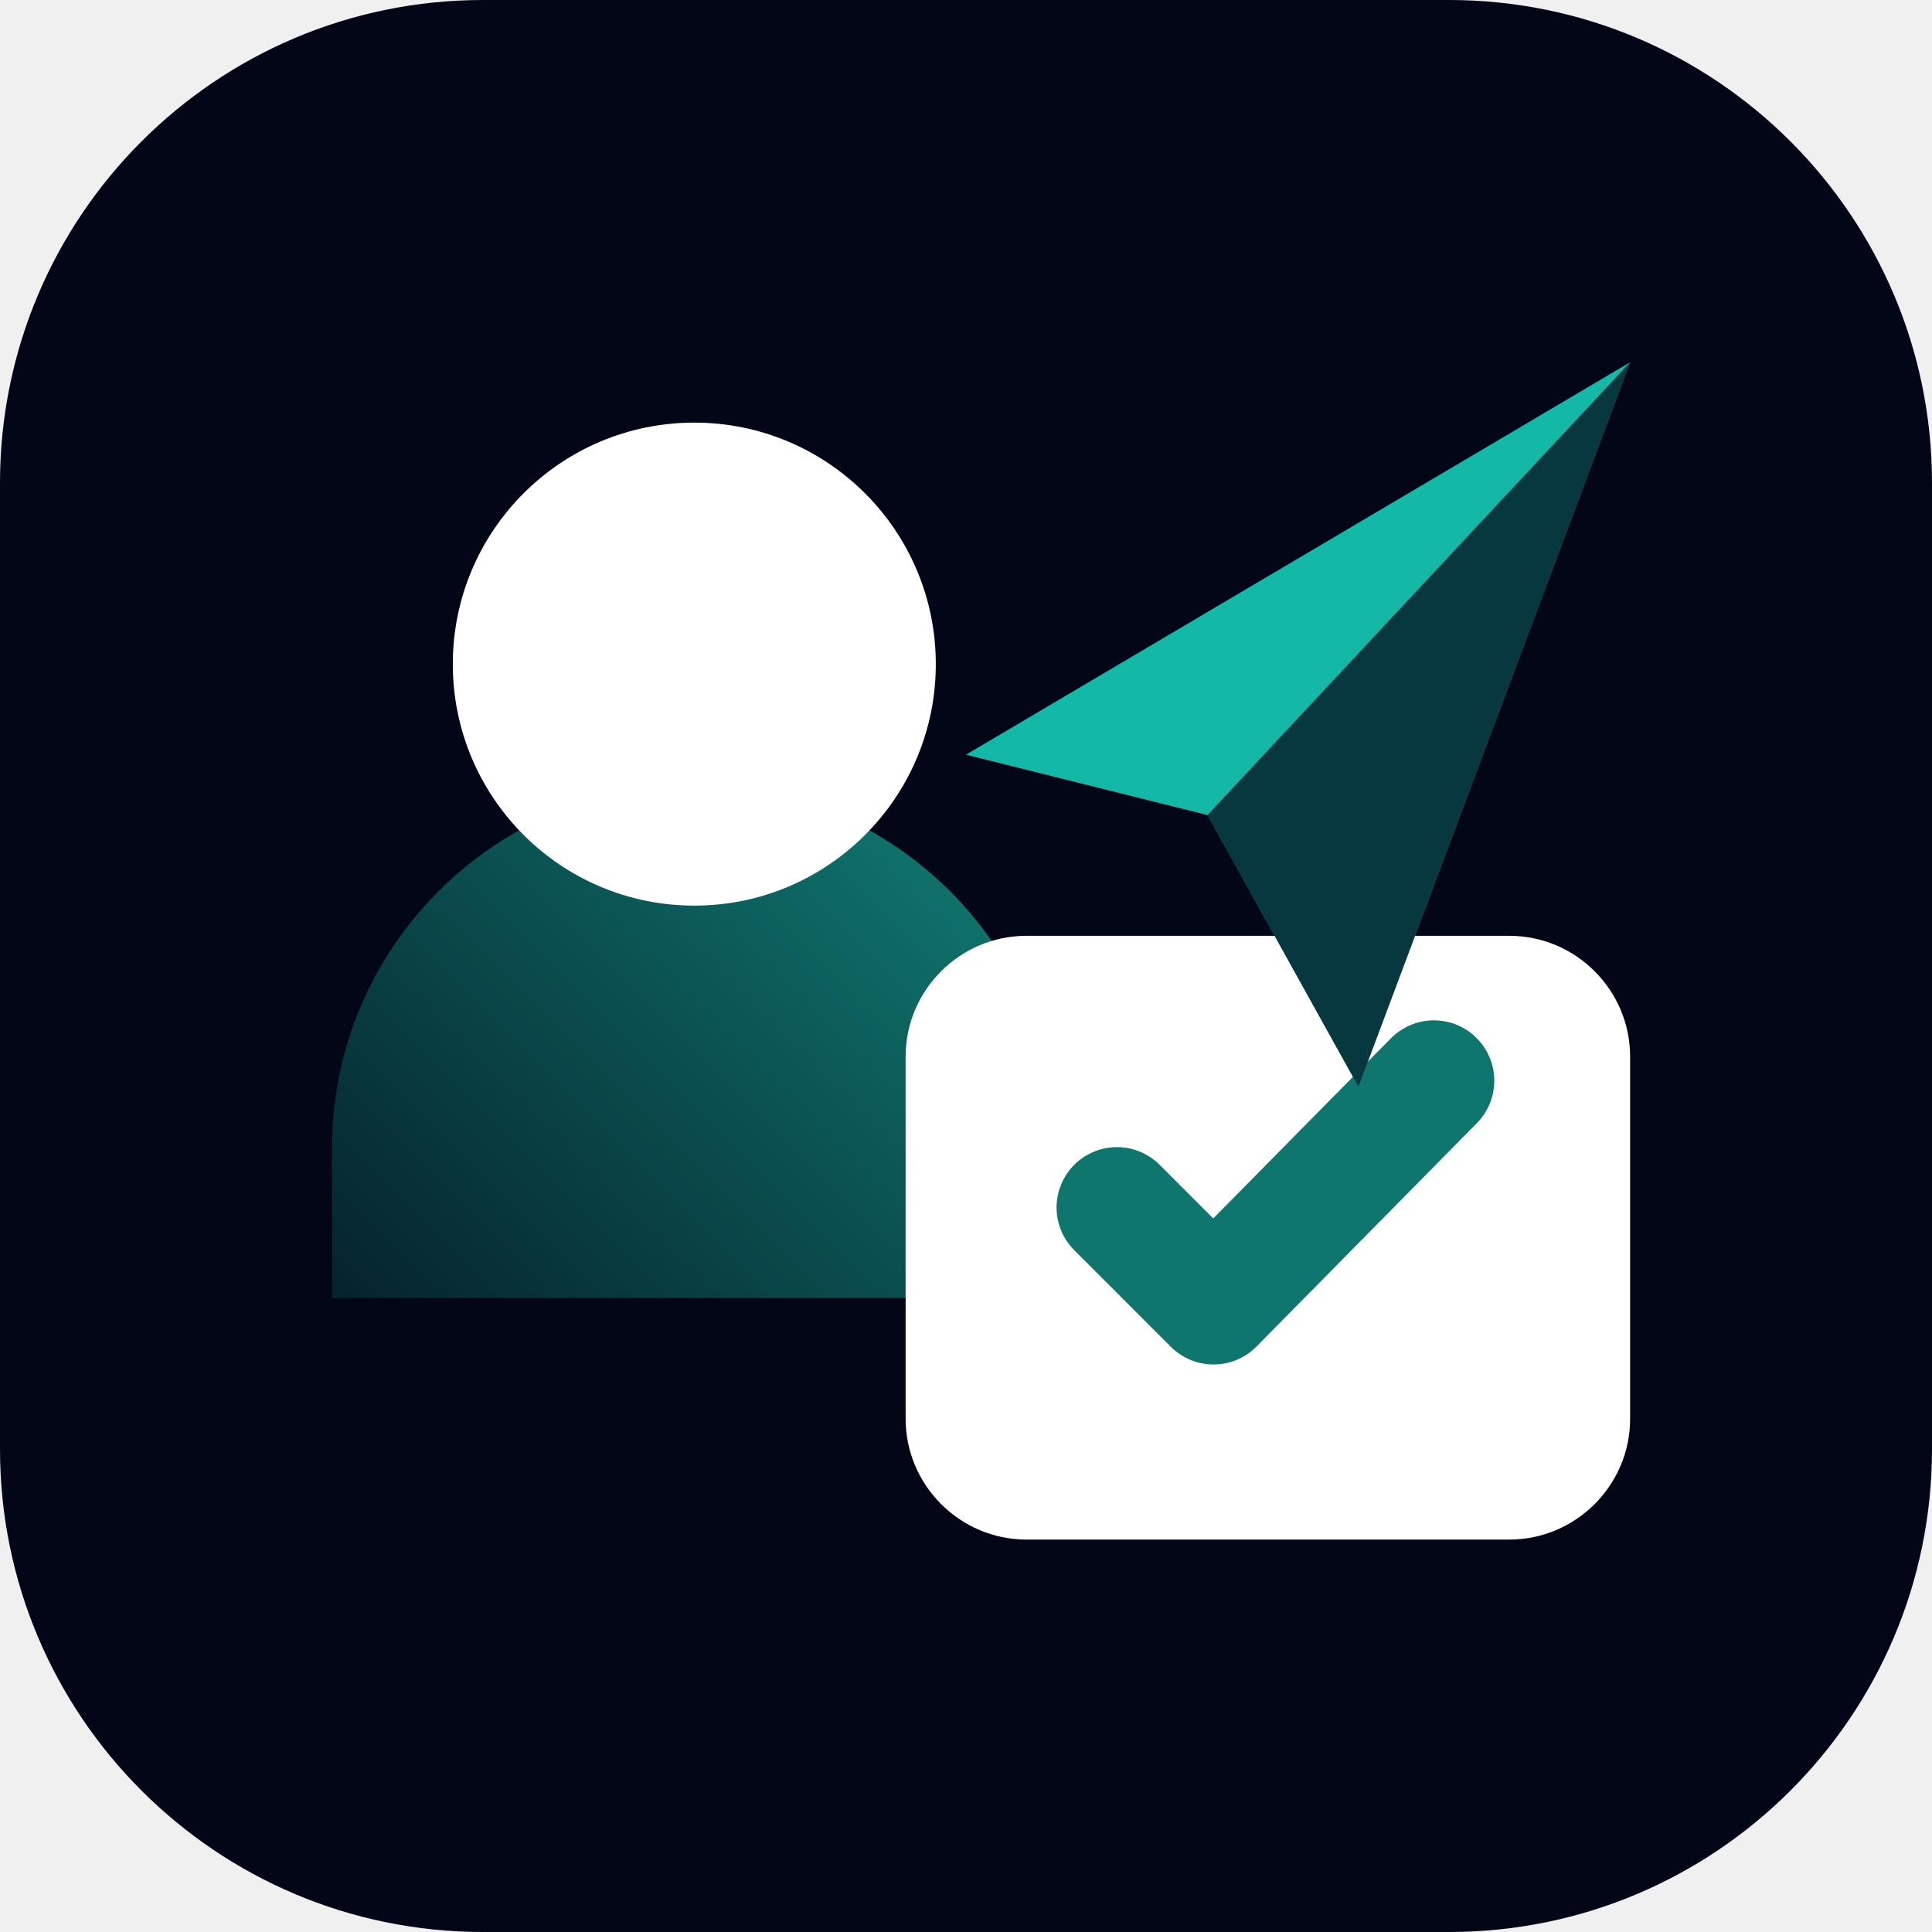
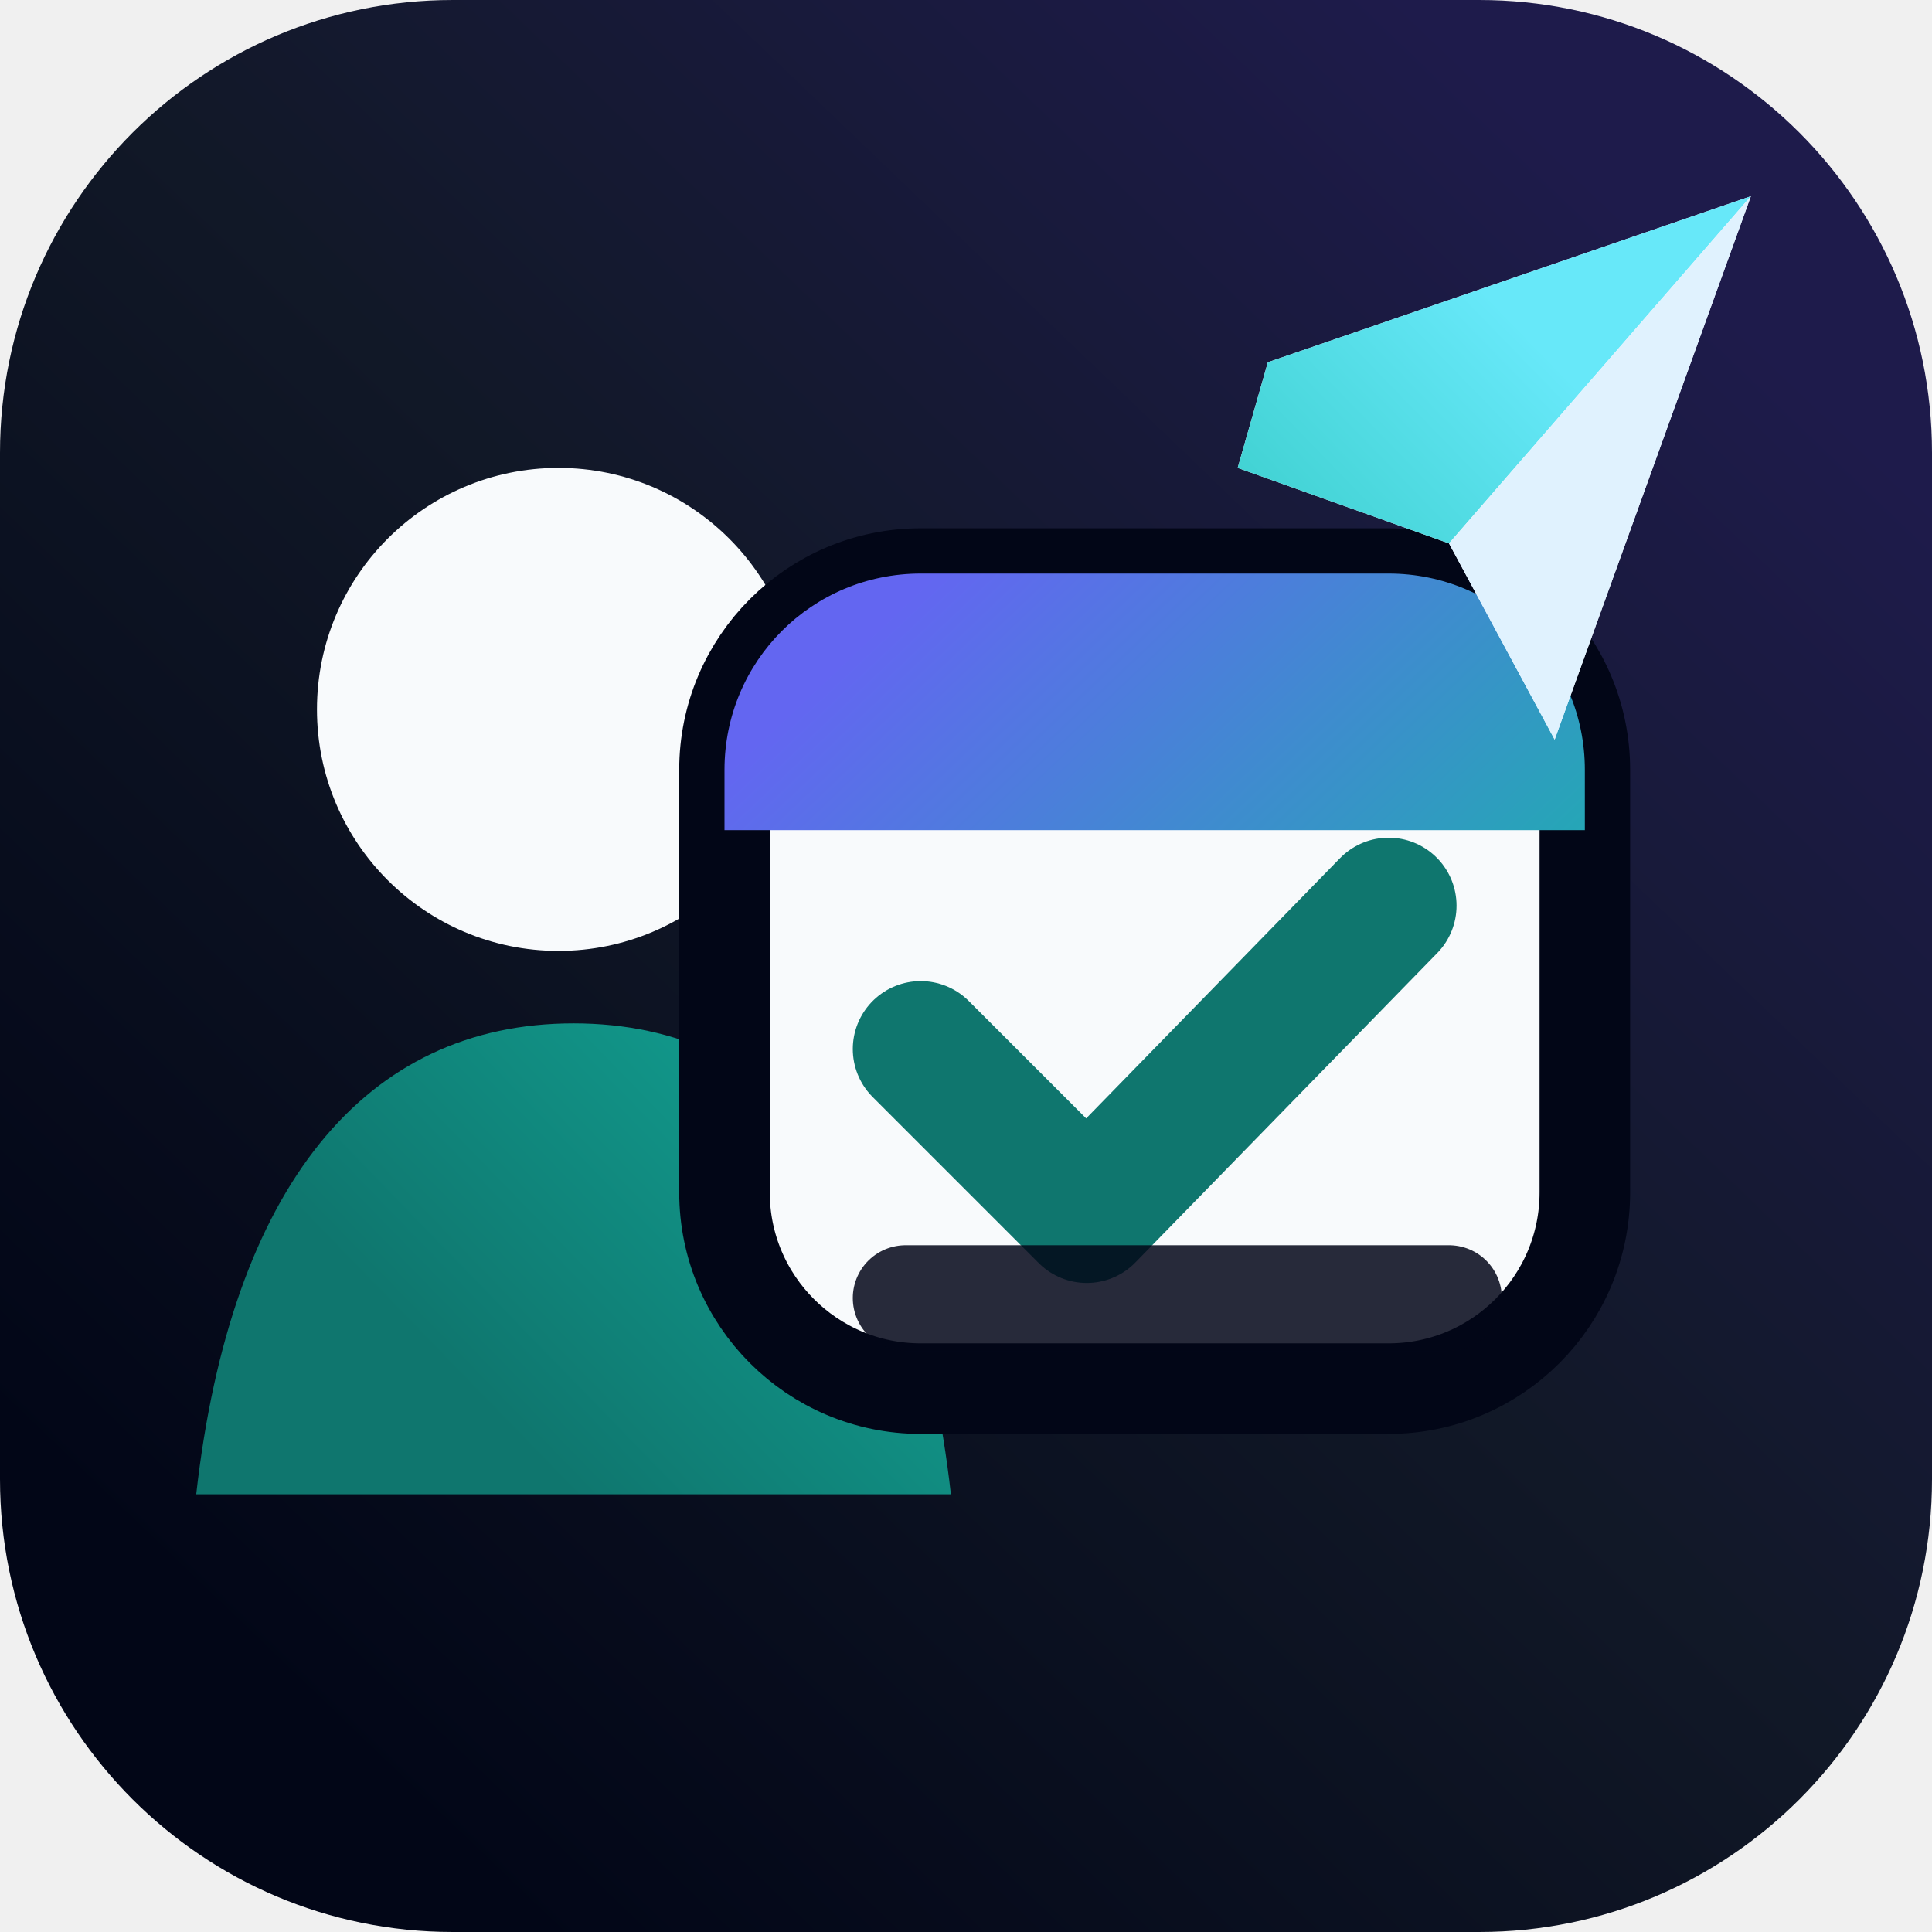
- <svg xmlns="http://www.w3.org/2000/svg" viewBox="0 0 64 64">
+ <svg xmlns="http://www.w3.org/2000/svg" viewBox="0 0 128 128" role="img" aria-label="ProfilePilot Kit mark">
  <defs>
-     <linearGradient id="g" x1="10" y1="54" x2="54" y2="10" gradientUnits="userSpaceOnUse">
+     <linearGradient id="bg" x1="18" y1="112" x2="110" y2="16" gradientUnits="userSpaceOnUse">
      <stop offset="0" stop-color="#020617" />
-       <stop offset="0.55" stop-color="#0f766e" />
+       <stop offset="0.52" stop-color="#111827" />
+       <stop offset="1" stop-color="#1e1b4b" />
+     </linearGradient>
+     <linearGradient id="teal" x1="31" y1="92" x2="102" y2="23" gradientUnits="userSpaceOnUse">
+       <stop offset="0" stop-color="#0f766e" />
+       <stop offset="0.55" stop-color="#14b8a6" />
+       <stop offset="1" stop-color="#67e8f9" />
+     </linearGradient>
+     <linearGradient id="purple" x1="66" y1="34" x2="103" y2="73" gradientUnits="userSpaceOnUse">
+       <stop offset="0" stop-color="#6366f1" />
      <stop offset="1" stop-color="#14b8a6" />
    </linearGradient>
  </defs>
-   <rect width="64" height="64" rx="16" fill="#020617" />
-   <path d="M11 38c0-6.6 5.4-12 12-12s12 5.4 12 12v5H11v-5Z" fill="url(#g)" />
-   <circle cx="23" cy="22" r="8" fill="#fff" />
-   <path d="M34 31h16c2.2 0 4 1.8 4 4v12c0 2.2-1.8 4-4 4H34c-2.2 0-4-1.8-4-4V35c0-2.2 1.8-4 4-4Z" fill="#fff" />
-   <path d="M37 40l3.2 3.2 7.3-7.4" fill="none" stroke="#0f766e" stroke-width="4" stroke-linecap="round" stroke-linejoin="round" />
-   <path d="M32 25 54 12 45 36l-5-9-8-2Z" fill="#14b8a6" />
-   <path d="m40 27 14-15-9 24-5-9Z" fill="#020617" opacity="0.72" />
+   <rect width="128" height="128" rx="30" fill="url(#bg)" />
+   <circle cx="37" cy="47" r="16" fill="#f8fafc" />
+   <path d="M13 99c2.3-20.4 11.2-31.2 25-31.2S60.7 78.6 63 99H13Z" fill="url(#teal)" />
+   <rect x="48" y="38" width="57" height="54" rx="13" fill="#f8fafc" stroke="#020617" stroke-width="6" />
+   <path d="M48 51c0-7.2 5.8-13 13-13h31c7.2 0 13 5.8 13 13v4H48v-4Z" fill="url(#purple)" />
+   <path d="M61 69.5 72 80.5 92 60" fill="none" stroke="#0f766e" stroke-width="9" stroke-linecap="round" stroke-linejoin="round" />
+   <path d="M60 86h36" stroke="#020617" stroke-width="7" stroke-linecap="round" opacity=".85" />
+   <path d="M84 24 116 13 103 49 96 36 82 31 84 24Z" fill="#f8fafc" />
+   <path d="M84 24 116 13 96 36 82 31 84 24Z" fill="url(#teal)" />
+   <path d="M96 36 103 49 116 13" fill="#e0f2fe" />
</svg>
